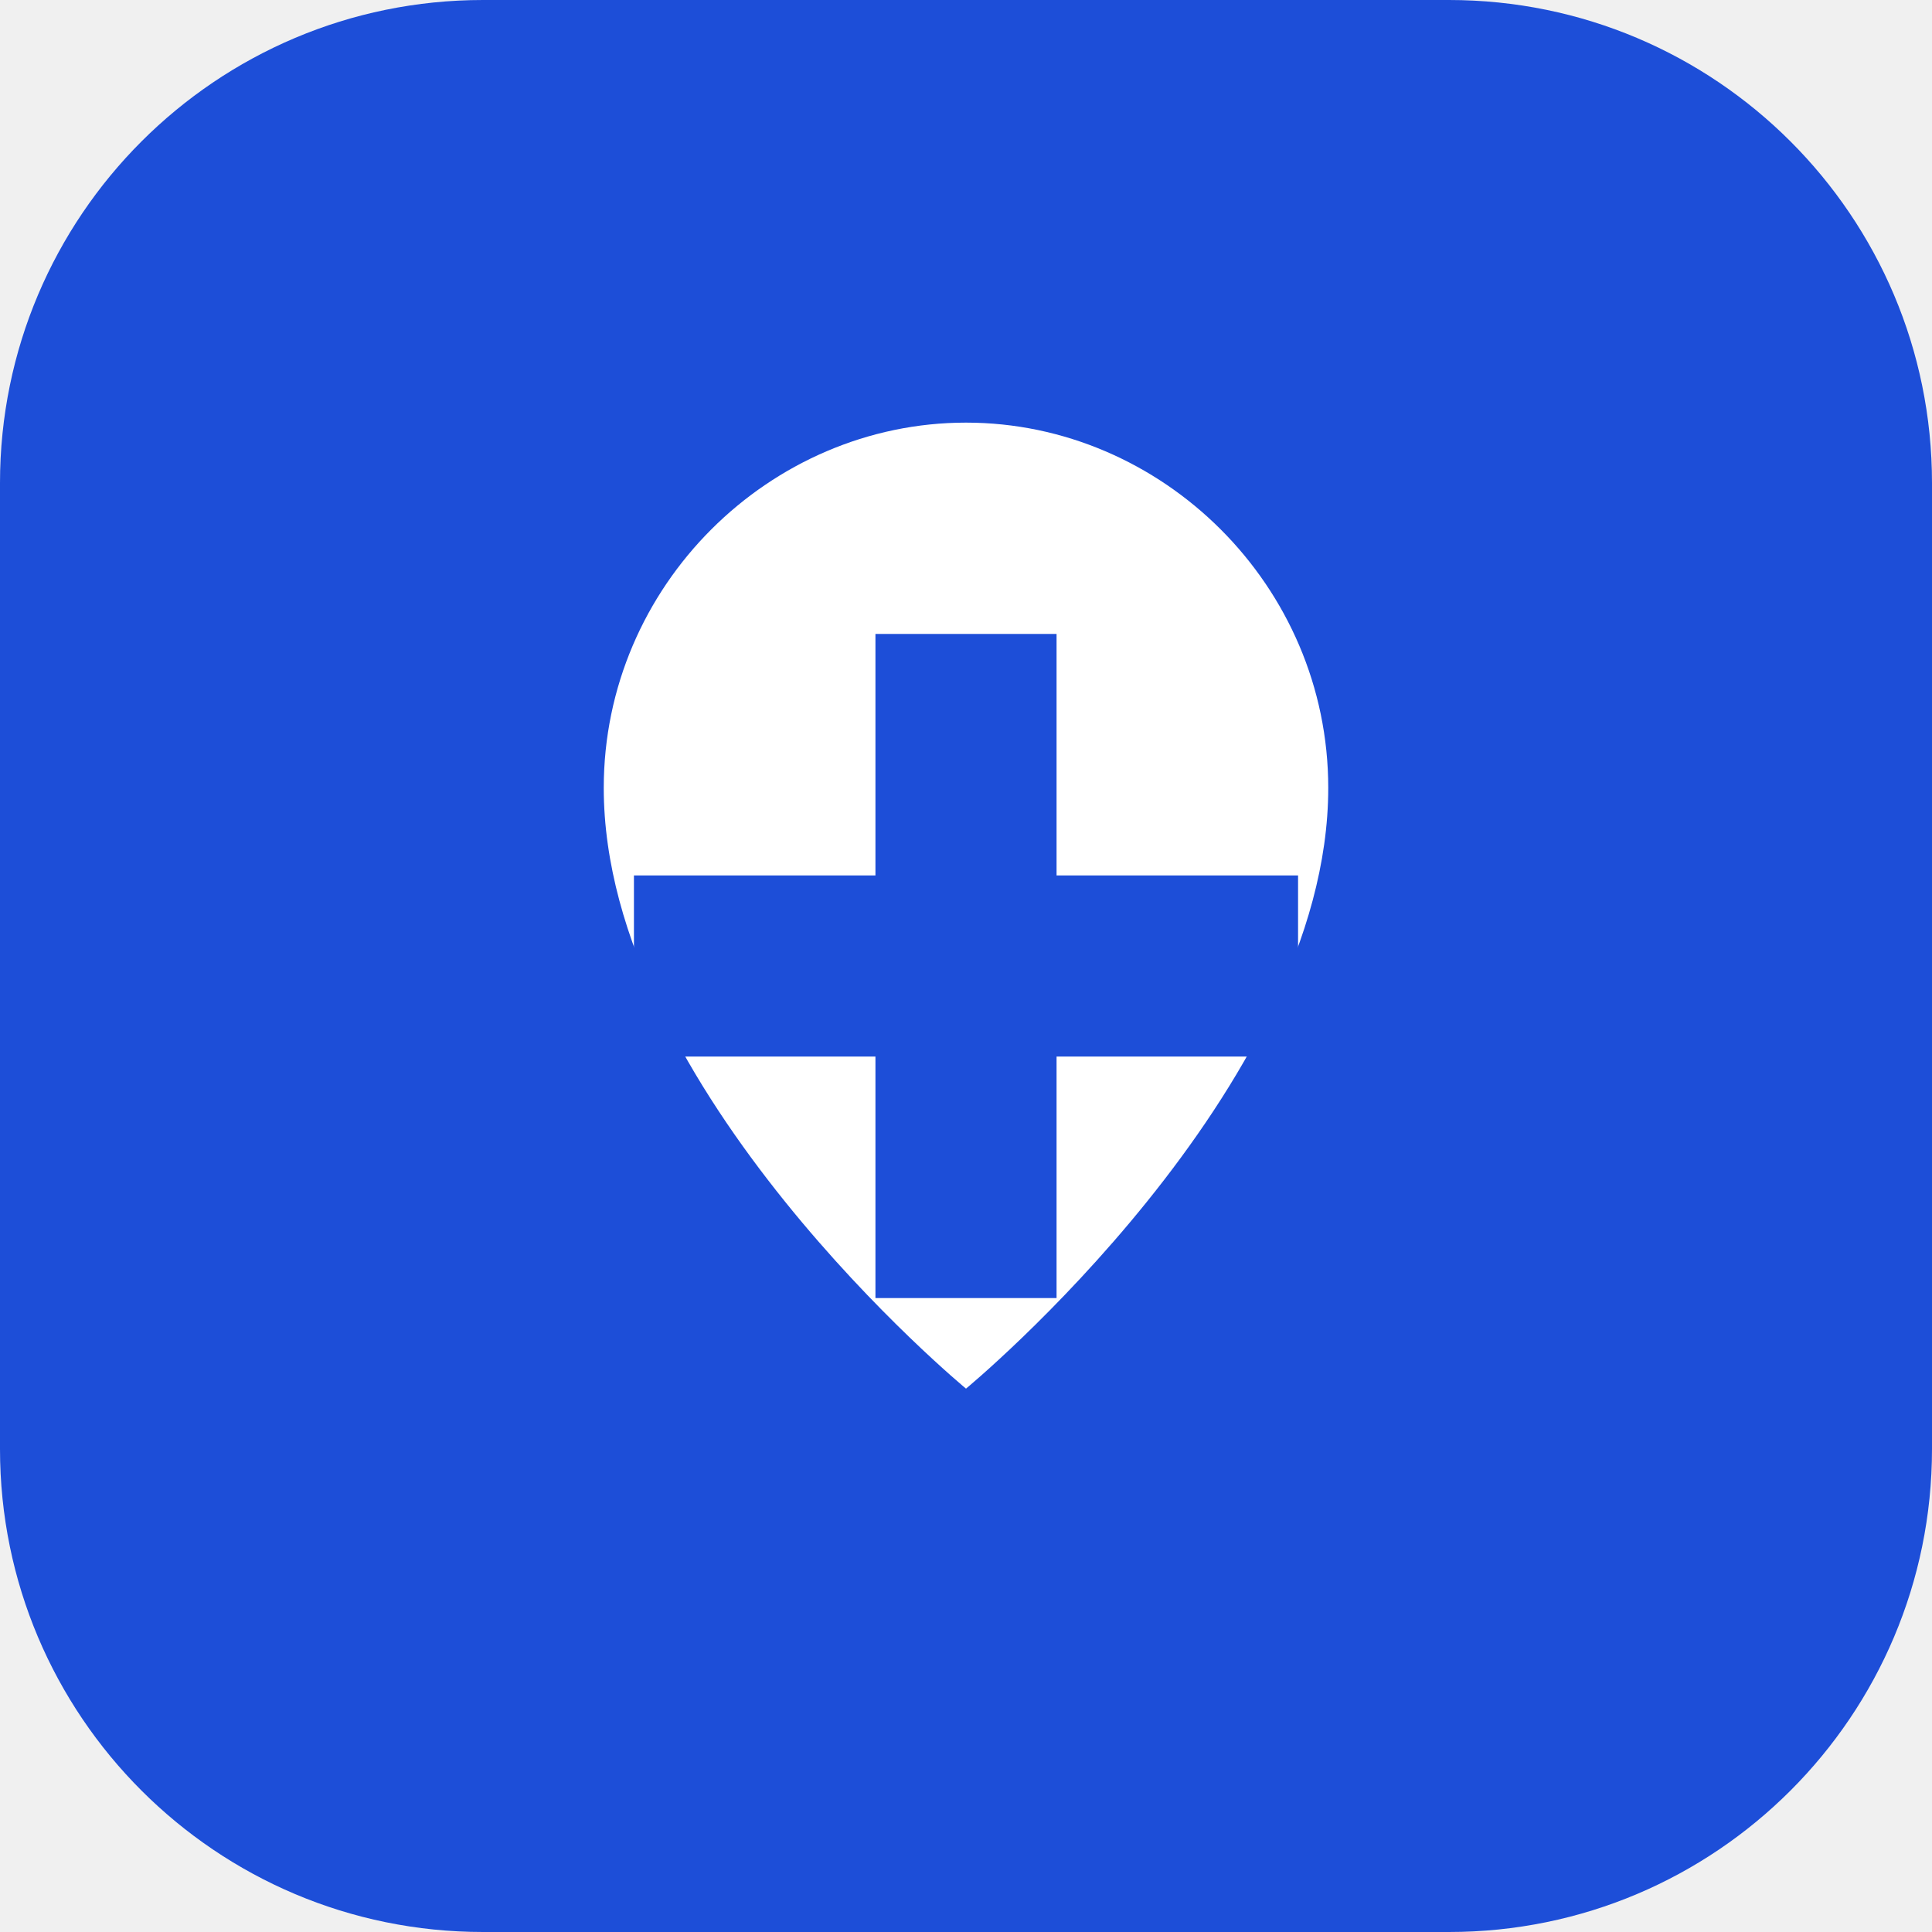
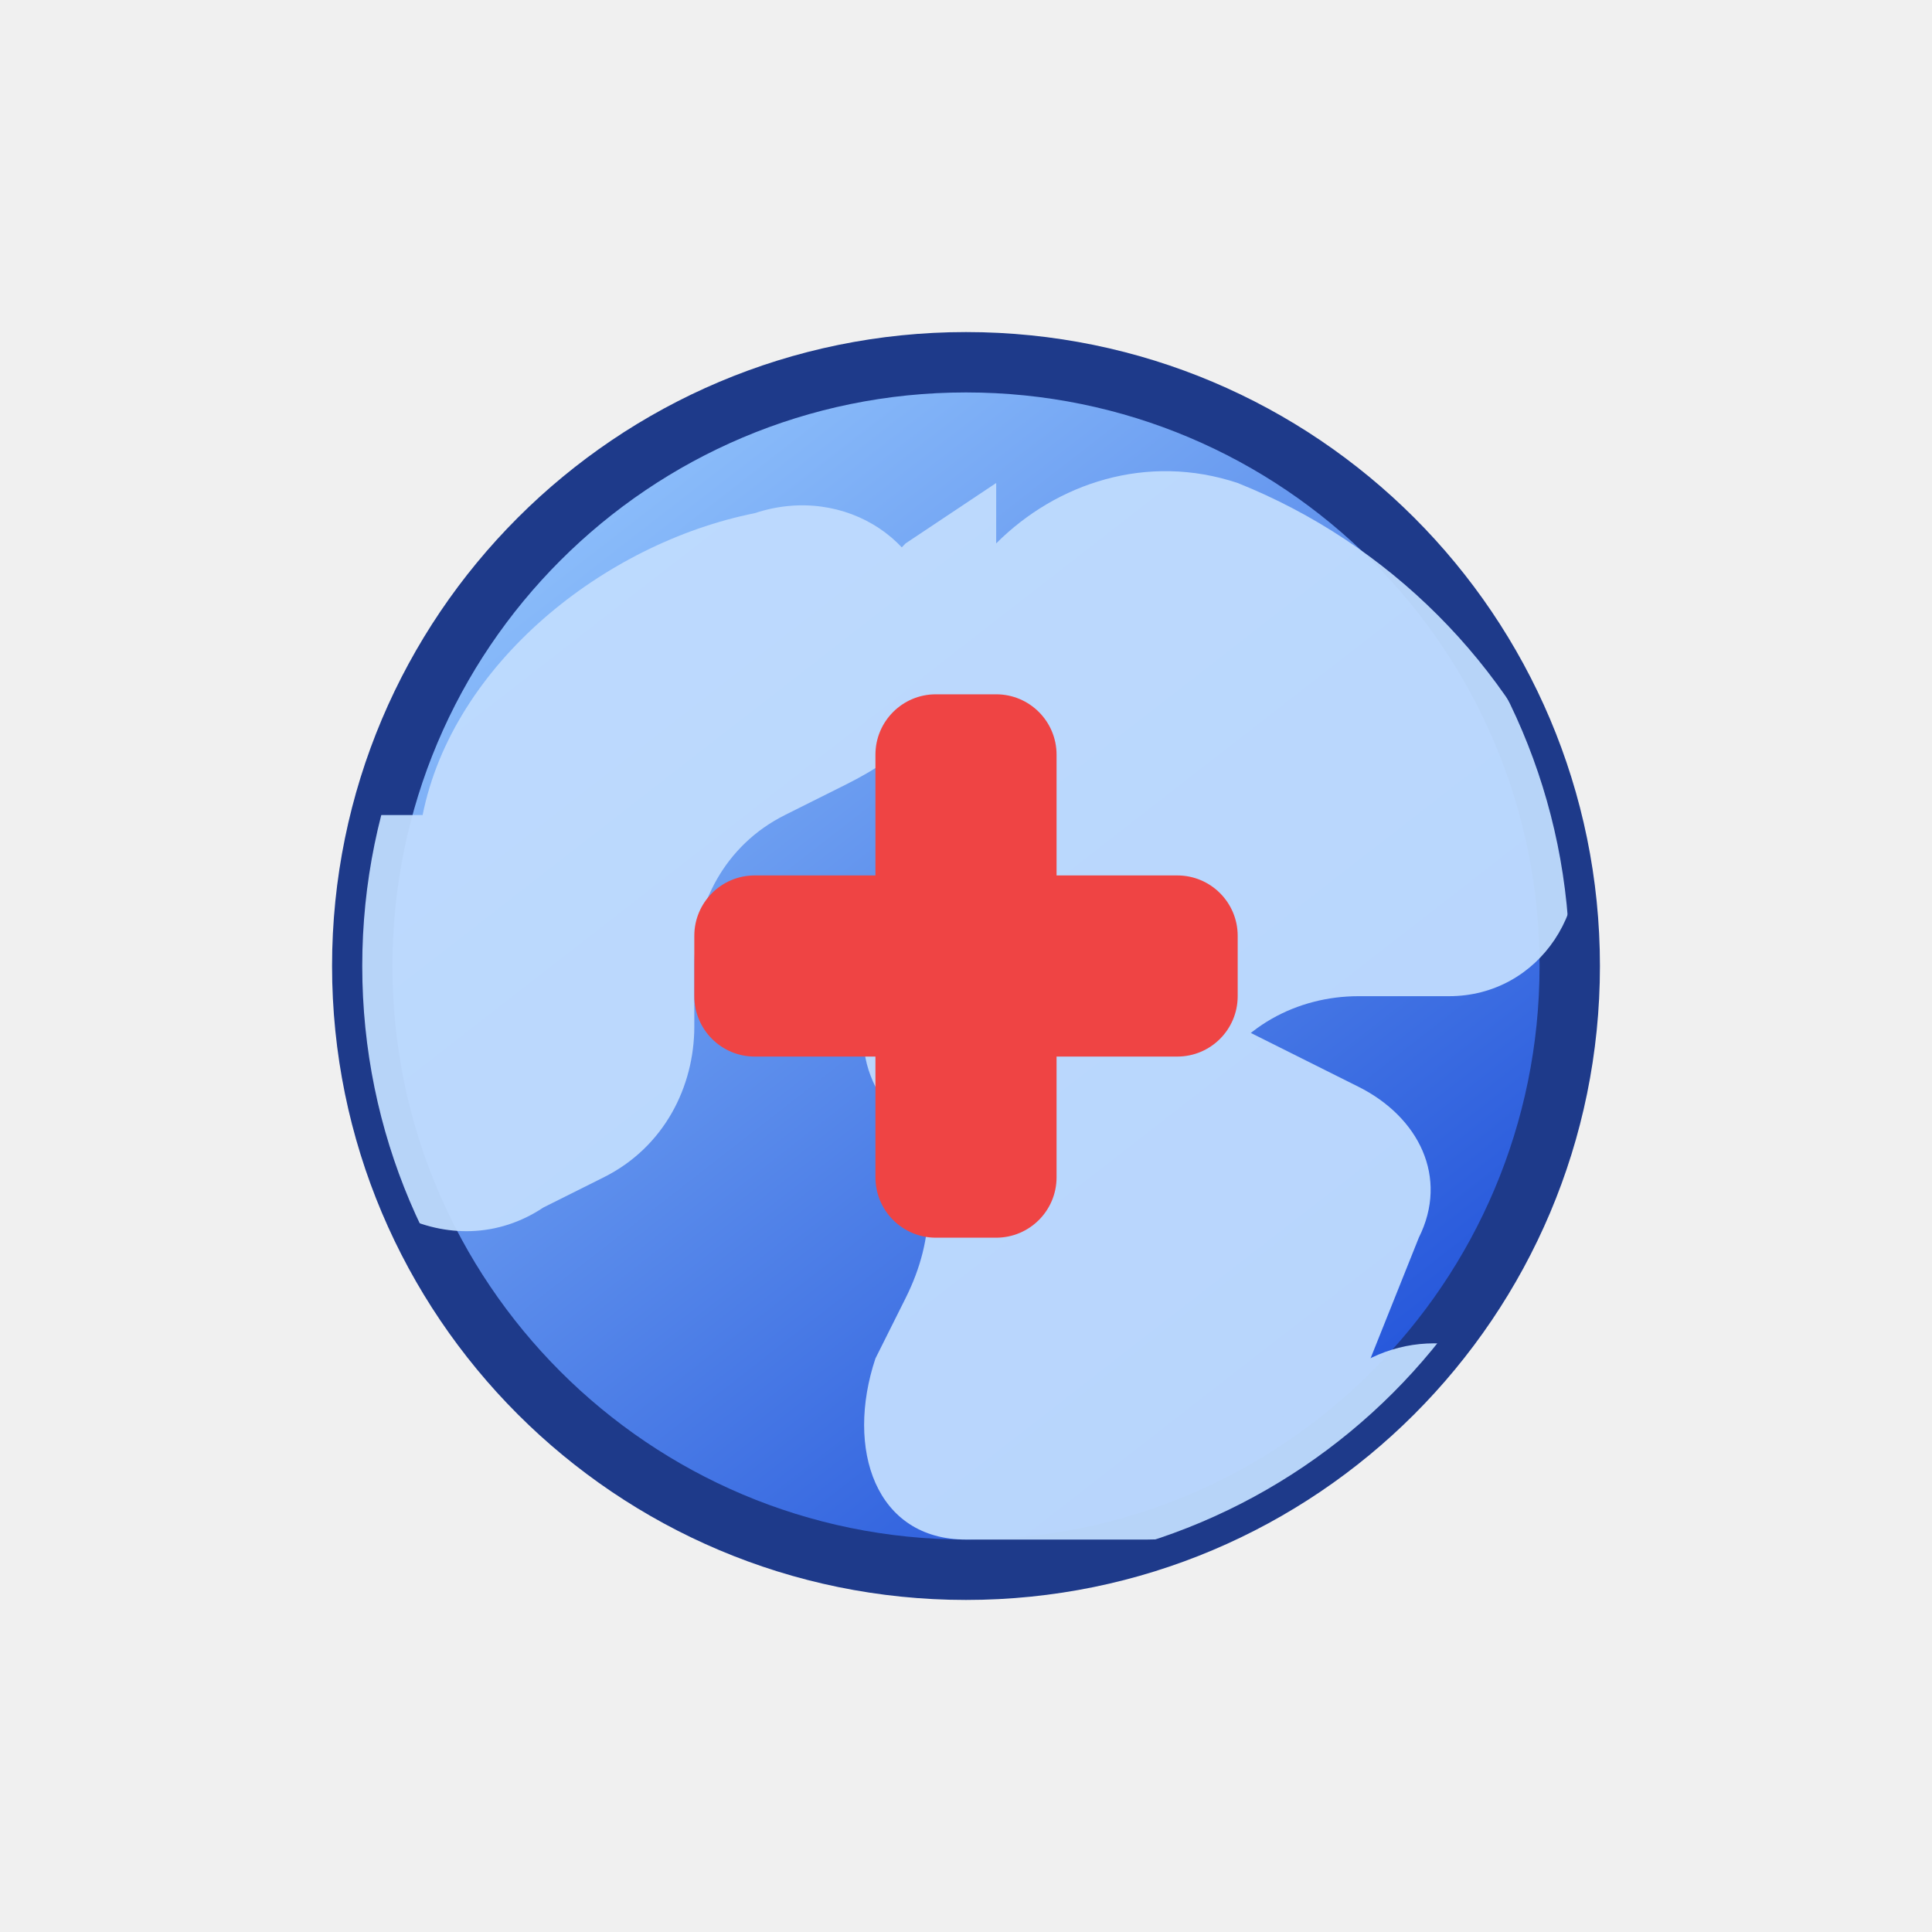
<svg xmlns="http://www.w3.org/2000/svg" viewBox="0 0 64 64" fill="none">
-   <rect width="64" height="64" rx="16" fill="#1D4ED8" />
-   <path d="M32 14c-6.5 0-12 5.4-12 12.1 0 10 12 19.9 12 19.9S44 36.1 44 26.1C44 19.4 38.5 14 32 14Z" fill="#fff" />
-   <path d="M29 21h6v8h8v6h-8v8h-6v-8h-8v-6h8v-8Z" fill="#1D4ED8" />
+   <defs>
+     <linearGradient id="globeFill" x1="18" y1="14" x2="46" y2="50" gradientUnits="userSpaceOnUse">
+       <stop offset="0" stop-color="#93C5FD" />
+       <stop offset="1" stop-color="#1D4ED8" />
+     </linearGradient>
+     <clipPath id="globeClip">
+       <circle cx="32" cy="32" r="20" />
+     </clipPath>
+   </defs>
+   <circle cx="32" cy="32" r="20" fill="url(#globeFill)" />
+   <circle cx="32" cy="32" r="20" stroke="#1E3A8A" stroke-width="2" />
+   <g clip-path="url(#globeClip)">
+     <g fill="#BFDBFE" opacity="0.95">
+       <path d="M14 27c1-5 6-9 11-10 3-1 6 1 6 4v1c0 2-1 3-3 4l-2 1c-2 1-3 3-3 5v2c0 2-1 4-3 5l-2 1c-3 2-7 0-8-4l-1-5c0-1 0-3 0-4z" />
+       <path d="M33 18c2-2 5-3 8-2 5 2 9 6 11 11 1 3-1 6-4 6h-3c-2 0-4 1-5 3l-1 2c-1 2-3 3-5 2l-2-1c-2-1-3-3-2-5l1-3c1-2 0-4-1-6l-1-1c-1-2-1-4 1-6l3-2z" />
+       <path d="M33 36c2-2 5-3 8-2l4 2c2 1 3 3 2 5l-2 5c-1 3-4 5-7 5h-6c-3 0-4-3-3-6l1-2c1-2 1-4 0-6l-1-1c-1-2 0-4 2-5l2-1z" />
+       <path d="M44 46c2-2 5-2 7 0 1 2 1 4-1 5l-2 1c-2 1-4 0-5-2l-1-1c-1-1 0-2 2-3z" />
+     </g>
+   </g>
+   <g>
+     <rect x="29" y="23" width="6" height="18" rx="2" fill="#EF4444" />
+     <rect x="23" y="29" width="18" height="6" rx="2" fill="#EF4444" />
+   </g>
</svg>
